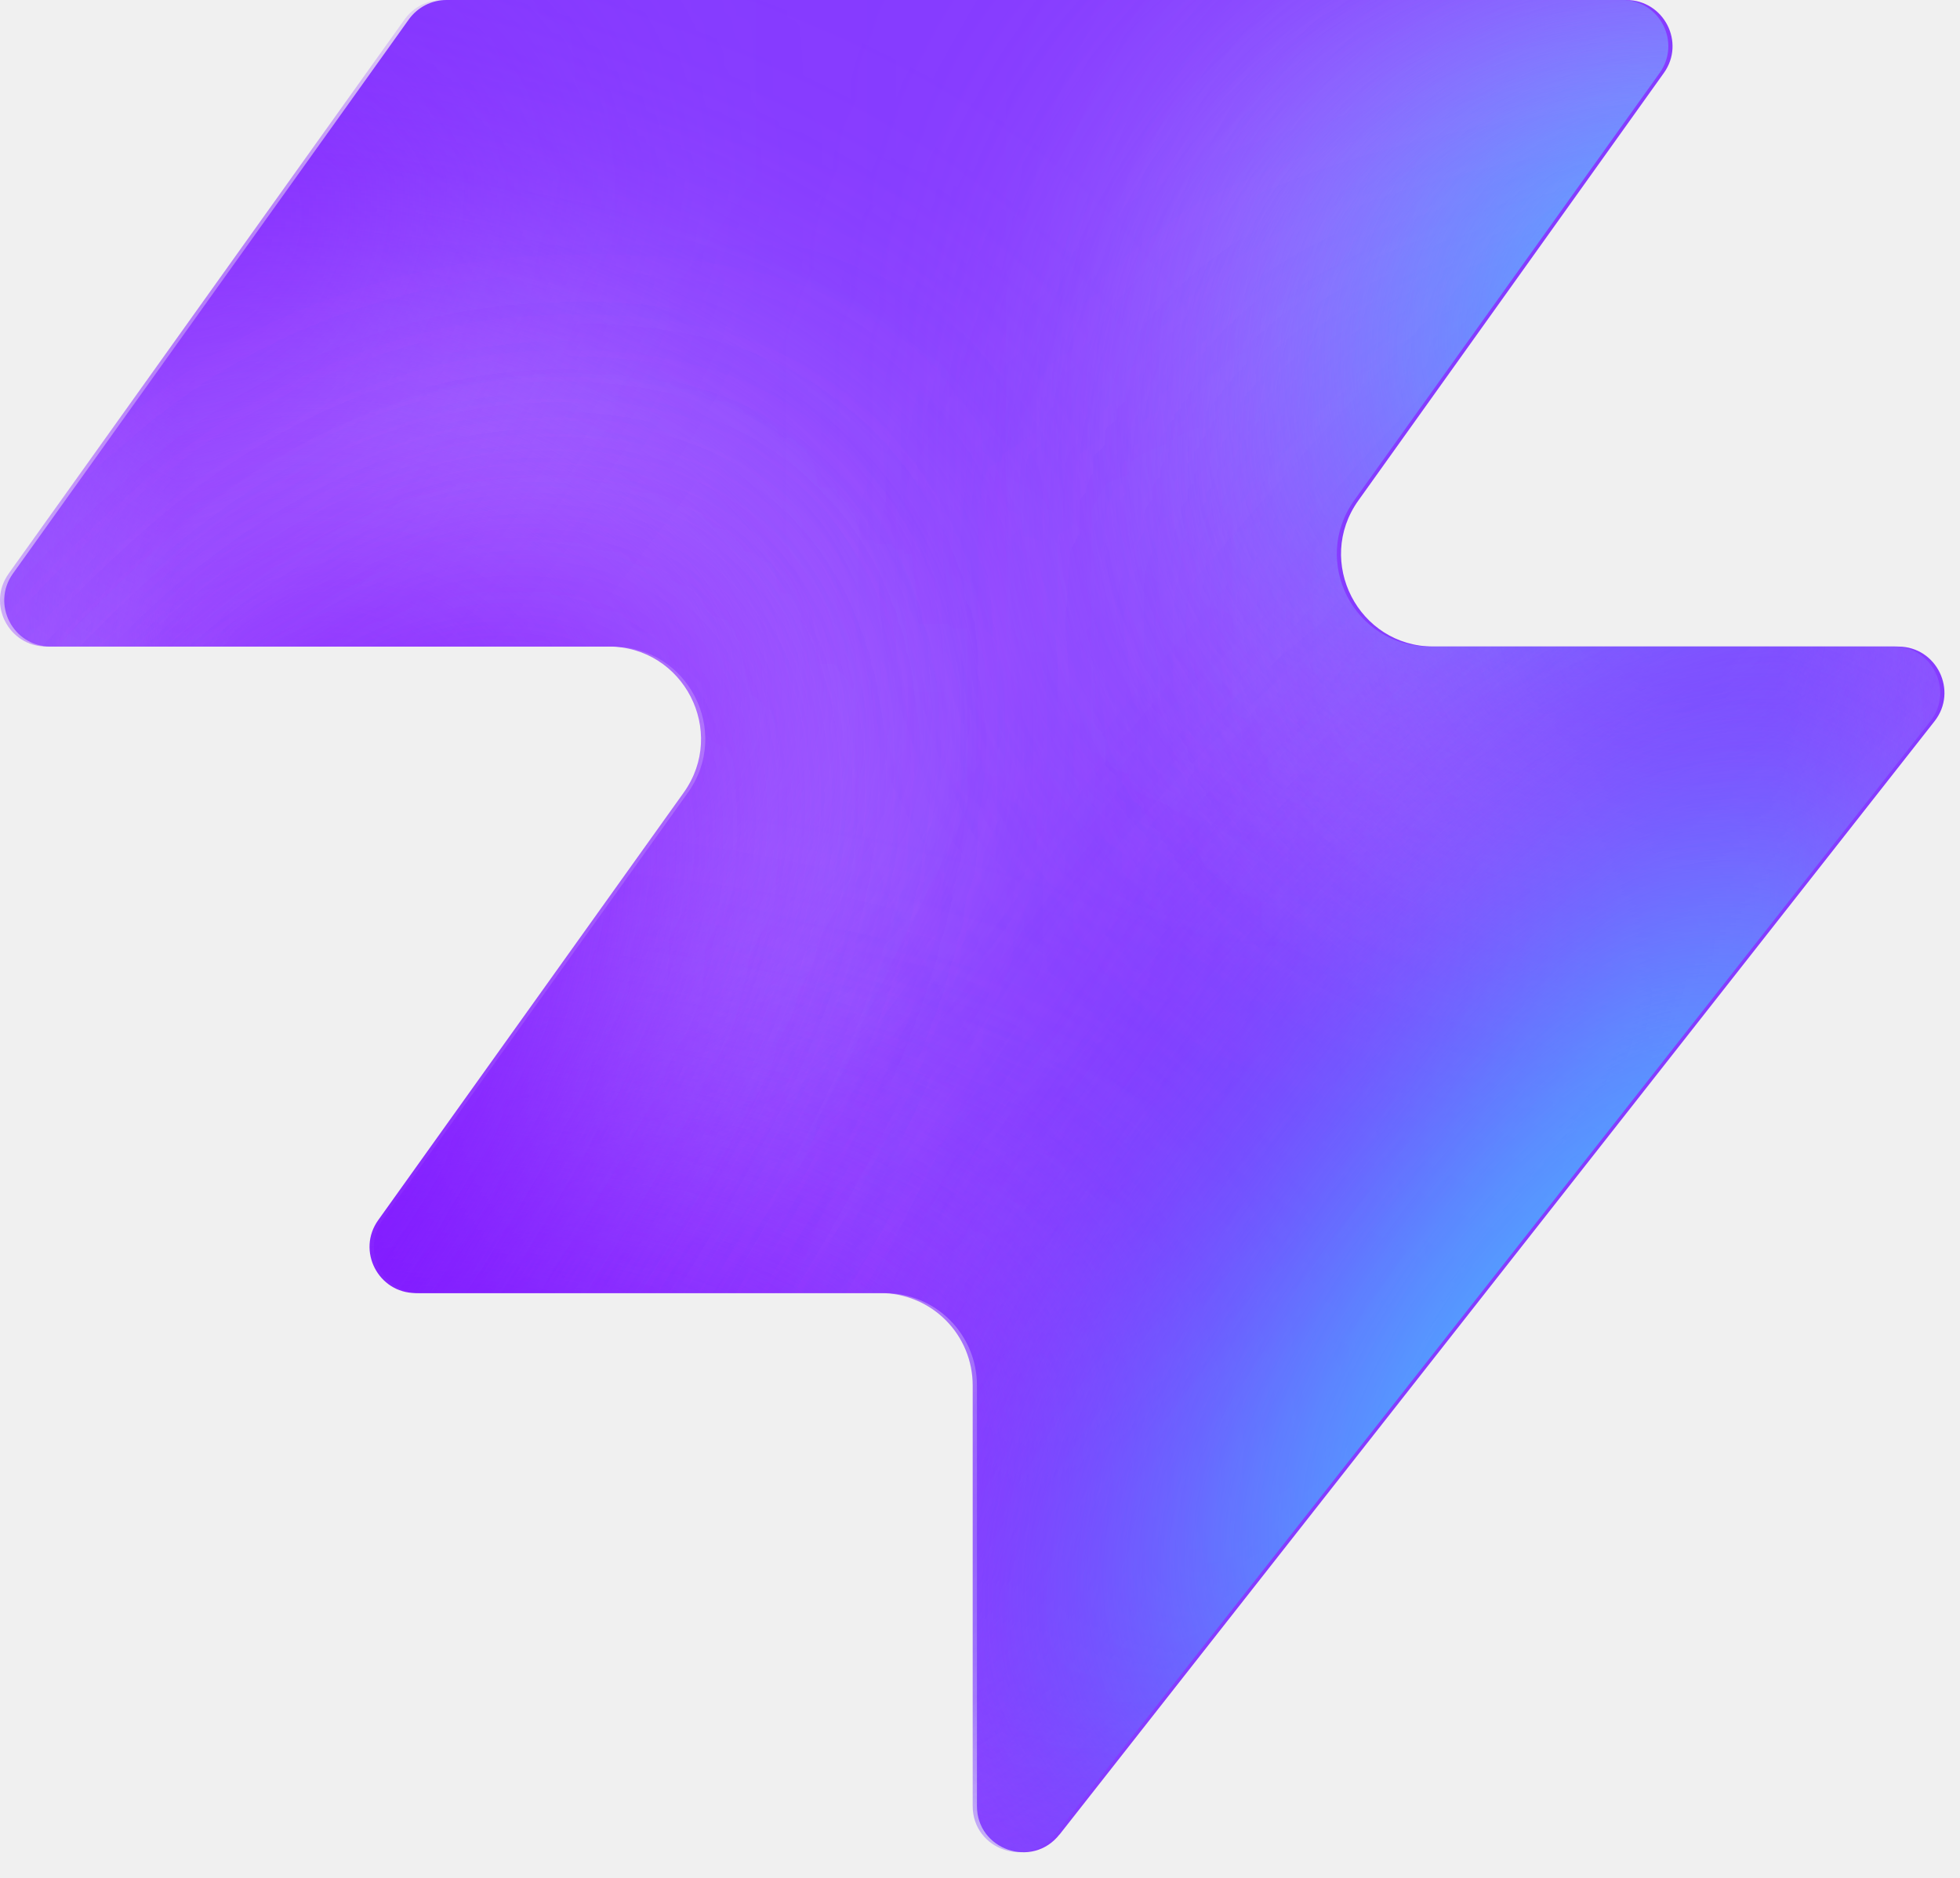
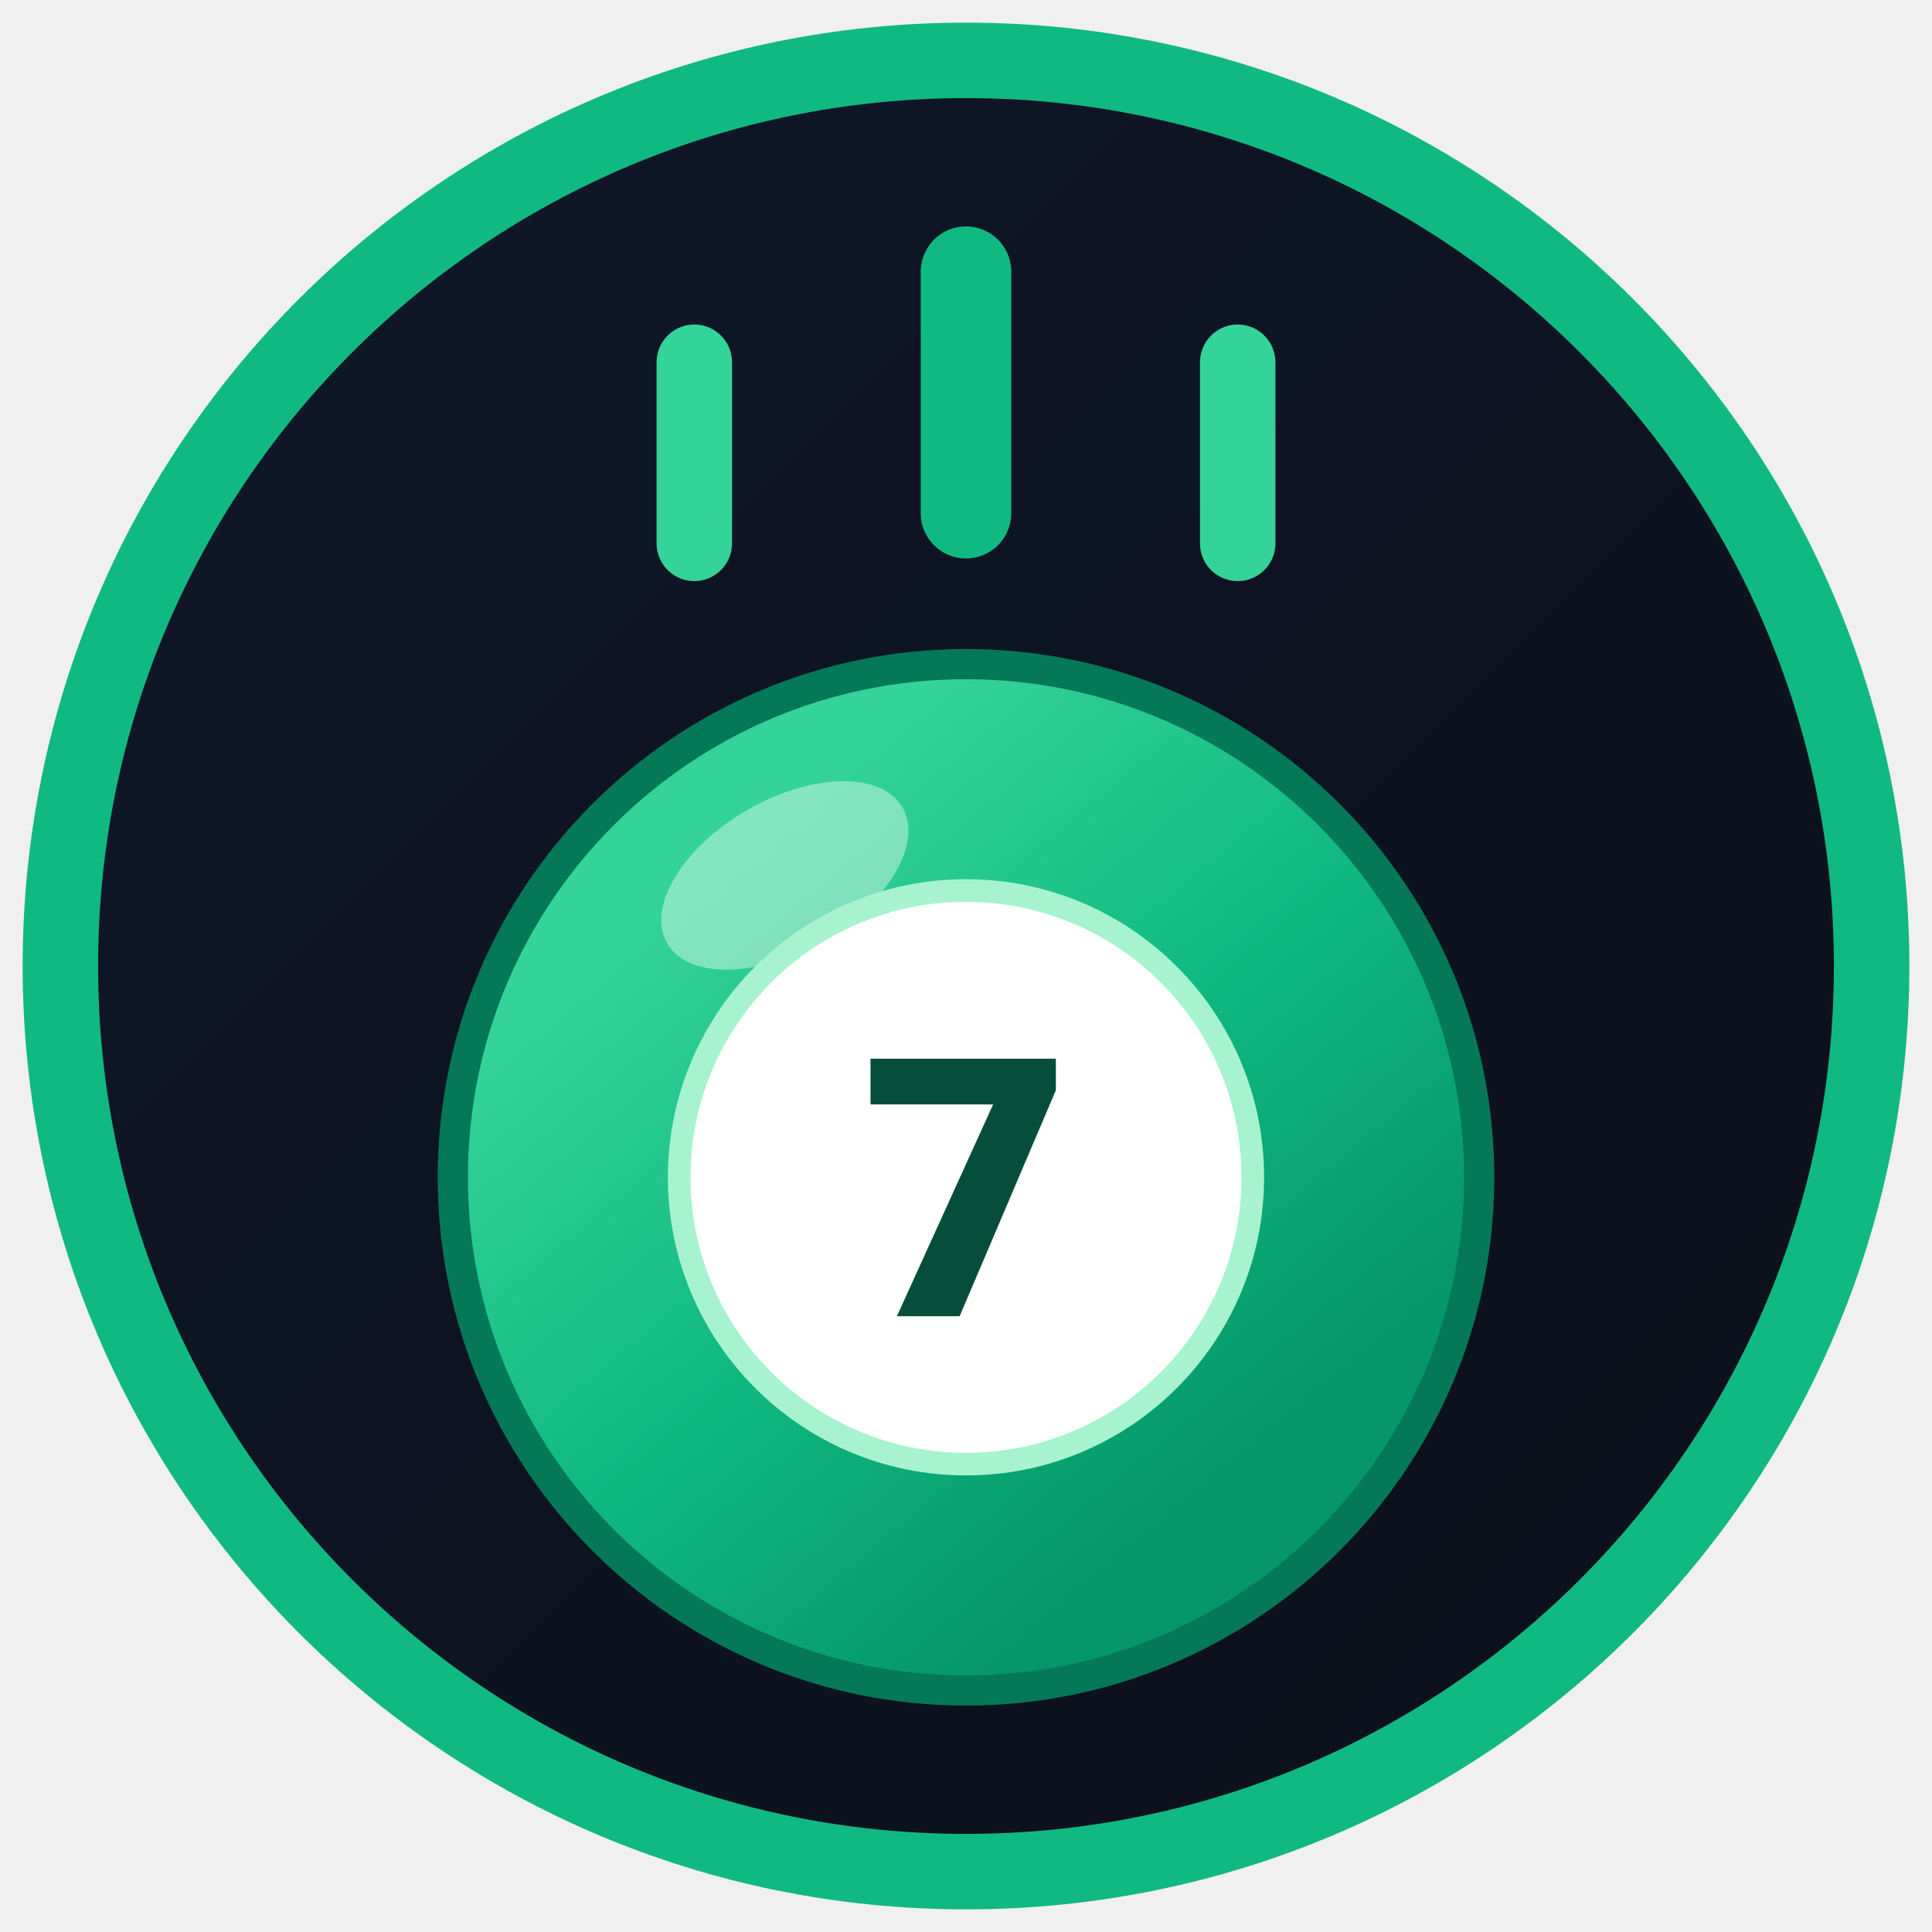
- <svg xmlns="http://www.w3.org/2000/svg" width="48" height="46" fill="none" viewBox="0 0 48 46">
-   <path fill="#863bff" d="M25.946 44.938c-.664.845-2.021.375-2.021-.698V33.937a2.26 2.26 0 0 0-2.262-2.262H10.287c-.92 0-1.456-1.04-.92-1.788l7.48-10.471c1.07-1.497 0-3.578-1.842-3.578H1.237c-.92 0-1.456-1.04-.92-1.788L10.013.474c.214-.297.556-.474.92-.474h28.894c.92 0 1.456 1.04.92 1.788l-7.48 10.471c-1.07 1.498 0 3.579 1.842 3.579h11.377c.943 0 1.473 1.088.89 1.83L25.947 44.94z" style="fill:#863bff;fill:color(display-p3 .525 .23 1);fill-opacity:1" />
-   <mask id="a" width="48" height="46" x="0" y="0" maskUnits="userSpaceOnUse" style="mask-type:alpha">
-     <path fill="#000" d="M25.842 44.938c-.664.844-2.021.375-2.021-.698V33.937a2.26 2.26 0 0 0-2.262-2.262H10.183c-.92 0-1.456-1.04-.92-1.788l7.48-10.471c1.07-1.498 0-3.579-1.842-3.579H1.133c-.92 0-1.456-1.04-.92-1.787L9.91.473c.214-.297.556-.474.92-.474h28.894c.92 0 1.456 1.04.92 1.788l-7.48 10.471c-1.07 1.498 0 3.578 1.842 3.578h11.377c.943 0 1.473 1.088.89 1.832L25.843 44.94z" style="fill:#000;fill-opacity:1" />
-   </mask>
-   <g mask="url(#a)">
-     <g filter="url(#b)">
-       <ellipse cx="5.508" cy="14.704" fill="#ede6ff" rx="5.508" ry="14.704" style="fill:#ede6ff;fill:color(display-p3 .927 .903 1);fill-opacity:1" transform="matrix(.00324 1 1 -.00324 -4.47 31.516)" />
-     </g>
-     <g filter="url(#c)">
-       <ellipse cx="10.399" cy="29.851" fill="#ede6ff" rx="10.399" ry="29.851" style="fill:#ede6ff;fill:color(display-p3 .927 .903 1);fill-opacity:1" transform="matrix(.00324 1 1 -.00324 -39.328 7.883)" />
-     </g>
-     <g filter="url(#d)">
-       <ellipse cx="5.508" cy="30.487" fill="#7e14ff" rx="5.508" ry="30.487" style="fill:#7e14ff;fill:color(display-p3 .492 .077 1);fill-opacity:1" transform="rotate(89.814 -25.913 -14.639)scale(1 -1)" />
-     </g>
-     <g filter="url(#e)">
-       <ellipse cx="5.508" cy="30.599" fill="#7e14ff" rx="5.508" ry="30.599" style="fill:#7e14ff;fill:color(display-p3 .492 .077 1);fill-opacity:1" transform="rotate(89.814 -32.644 -3.334)scale(1 -1)" />
-     </g>
-     <g filter="url(#f)">
-       <ellipse cx="5.508" cy="30.599" fill="#7e14ff" rx="5.508" ry="30.599" style="fill:#7e14ff;fill:color(display-p3 .492 .077 1);fill-opacity:1" transform="matrix(.00324 1 1 -.00324 -34.34 30.47)" />
-     </g>
-     <g filter="url(#g)">
-       <ellipse cx="14.072" cy="22.078" fill="#ede6ff" rx="14.072" ry="22.078" style="fill:#ede6ff;fill:color(display-p3 .927 .903 1);fill-opacity:1" transform="rotate(93.35 24.506 48.493)scale(-1 1)" />
-     </g>
-     <g filter="url(#h)">
-       <ellipse cx="3.47" cy="21.501" fill="#7e14ff" rx="3.47" ry="21.501" style="fill:#7e14ff;fill:color(display-p3 .492 .077 1);fill-opacity:1" transform="rotate(89.009 28.708 47.59)scale(-1 1)" />
-     </g>
-     <g filter="url(#i)">
-       <ellipse cx="3.47" cy="21.501" fill="#7e14ff" rx="3.47" ry="21.501" style="fill:#7e14ff;fill:color(display-p3 .492 .077 1);fill-opacity:1" transform="rotate(89.009 28.708 47.59)scale(-1 1)" />
-     </g>
-     <g filter="url(#j)">
-       <ellipse cx=".387" cy="8.972" fill="#7e14ff" rx="4.407" ry="29.108" style="fill:#7e14ff;fill:color(display-p3 .492 .077 1);fill-opacity:1" transform="rotate(39.51 .387 8.972)" />
-     </g>
-     <g filter="url(#k)">
-       <ellipse cx="47.523" cy="-6.092" fill="#7e14ff" rx="4.407" ry="29.108" style="fill:#7e14ff;fill:color(display-p3 .492 .077 1);fill-opacity:1" transform="rotate(37.892 47.523 -6.092)" />
-     </g>
-     <g filter="url(#l)">
-       <ellipse cx="41.412" cy="6.333" fill="#47bfff" rx="5.971" ry="9.665" style="fill:#47bfff;fill:color(display-p3 .28 .748 1);fill-opacity:1" transform="rotate(37.892 41.412 6.333)" />
-     </g>
-     <g filter="url(#m)">
-       <ellipse cx="-1.879" cy="38.332" fill="#7e14ff" rx="4.407" ry="29.108" style="fill:#7e14ff;fill:color(display-p3 .492 .077 1);fill-opacity:1" transform="rotate(37.892 -1.88 38.332)" />
-     </g>
-     <g filter="url(#n)">
-       <ellipse cx="-1.879" cy="38.332" fill="#7e14ff" rx="4.407" ry="29.108" style="fill:#7e14ff;fill:color(display-p3 .492 .077 1);fill-opacity:1" transform="rotate(37.892 -1.88 38.332)" />
-     </g>
-     <g filter="url(#o)">
-       <ellipse cx="35.651" cy="29.907" fill="#7e14ff" rx="4.407" ry="29.108" style="fill:#7e14ff;fill:color(display-p3 .492 .077 1);fill-opacity:1" transform="rotate(37.892 35.651 29.907)" />
-     </g>
-     <g filter="url(#p)">
-       <ellipse cx="38.418" cy="32.4" fill="#47bfff" rx="5.971" ry="15.297" style="fill:#47bfff;fill:color(display-p3 .28 .748 1);fill-opacity:1" transform="rotate(37.892 38.418 32.4)" />
-     </g>
-   </g>
+ <svg xmlns="http://www.w3.org/2000/svg" viewBox="0 0 64 64" width="64" height="64">
  <defs>
-     <filter id="b" width="60.045" height="41.654" x="-19.77" y="16.149" color-interpolation-filters="sRGB" filterUnits="userSpaceOnUse">
-       <feFlood flood-opacity="0" result="BackgroundImageFix" />
-       <feBlend in="SourceGraphic" in2="BackgroundImageFix" result="shape" />
-       <feGaussianBlur result="effect1_foregroundBlur_2002_17158" stdDeviation="7.659" />
-     </filter>
-     <filter id="c" width="90.34" height="51.437" x="-54.613" y="-7.533" color-interpolation-filters="sRGB" filterUnits="userSpaceOnUse">
-       <feFlood flood-opacity="0" result="BackgroundImageFix" />
-       <feBlend in="SourceGraphic" in2="BackgroundImageFix" result="shape" />
-       <feGaussianBlur result="effect1_foregroundBlur_2002_17158" stdDeviation="7.659" />
-     </filter>
-     <filter id="d" width="79.355" height="29.4" x="-49.64" y="2.03" color-interpolation-filters="sRGB" filterUnits="userSpaceOnUse">
-       <feFlood flood-opacity="0" result="BackgroundImageFix" />
-       <feBlend in="SourceGraphic" in2="BackgroundImageFix" result="shape" />
-       <feGaussianBlur result="effect1_foregroundBlur_2002_17158" stdDeviation="4.596" />
-     </filter>
-     <filter id="e" width="79.579" height="29.4" x="-45.045" y="20.029" color-interpolation-filters="sRGB" filterUnits="userSpaceOnUse">
-       <feFlood flood-opacity="0" result="BackgroundImageFix" />
-       <feBlend in="SourceGraphic" in2="BackgroundImageFix" result="shape" />
-       <feGaussianBlur result="effect1_foregroundBlur_2002_17158" stdDeviation="4.596" />
-     </filter>
-     <filter id="f" width="79.579" height="29.4" x="-43.513" y="21.178" color-interpolation-filters="sRGB" filterUnits="userSpaceOnUse">
-       <feFlood flood-opacity="0" result="BackgroundImageFix" />
-       <feBlend in="SourceGraphic" in2="BackgroundImageFix" result="shape" />
-       <feGaussianBlur result="effect1_foregroundBlur_2002_17158" stdDeviation="4.596" />
-     </filter>
-     <filter id="g" width="74.749" height="58.852" x="15.756" y="-17.901" color-interpolation-filters="sRGB" filterUnits="userSpaceOnUse">
-       <feFlood flood-opacity="0" result="BackgroundImageFix" />
-       <feBlend in="SourceGraphic" in2="BackgroundImageFix" result="shape" />
-       <feGaussianBlur result="effect1_foregroundBlur_2002_17158" stdDeviation="7.659" />
-     </filter>
-     <filter id="h" width="61.377" height="25.362" x="23.548" y="2.284" color-interpolation-filters="sRGB" filterUnits="userSpaceOnUse">
-       <feFlood flood-opacity="0" result="BackgroundImageFix" />
-       <feBlend in="SourceGraphic" in2="BackgroundImageFix" result="shape" />
-       <feGaussianBlur result="effect1_foregroundBlur_2002_17158" stdDeviation="4.596" />
-     </filter>
-     <filter id="i" width="61.377" height="25.362" x="23.548" y="2.284" color-interpolation-filters="sRGB" filterUnits="userSpaceOnUse">
-       <feFlood flood-opacity="0" result="BackgroundImageFix" />
-       <feBlend in="SourceGraphic" in2="BackgroundImageFix" result="shape" />
-       <feGaussianBlur result="effect1_foregroundBlur_2002_17158" stdDeviation="4.596" />
-     </filter>
-     <filter id="j" width="56.045" height="63.649" x="-27.636" y="-22.853" color-interpolation-filters="sRGB" filterUnits="userSpaceOnUse">
-       <feFlood flood-opacity="0" result="BackgroundImageFix" />
-       <feBlend in="SourceGraphic" in2="BackgroundImageFix" result="shape" />
-       <feGaussianBlur result="effect1_foregroundBlur_2002_17158" stdDeviation="4.596" />
-     </filter>
-     <filter id="k" width="54.814" height="64.646" x="20.116" y="-38.415" color-interpolation-filters="sRGB" filterUnits="userSpaceOnUse">
-       <feFlood flood-opacity="0" result="BackgroundImageFix" />
-       <feBlend in="SourceGraphic" in2="BackgroundImageFix" result="shape" />
-       <feGaussianBlur result="effect1_foregroundBlur_2002_17158" stdDeviation="4.596" />
-     </filter>
-     <filter id="l" width="33.541" height="35.313" x="24.641" y="-11.323" color-interpolation-filters="sRGB" filterUnits="userSpaceOnUse">
-       <feFlood flood-opacity="0" result="BackgroundImageFix" />
-       <feBlend in="SourceGraphic" in2="BackgroundImageFix" result="shape" />
-       <feGaussianBlur result="effect1_foregroundBlur_2002_17158" stdDeviation="4.596" />
-     </filter>
-     <filter id="m" width="54.814" height="64.646" x="-29.286" y="6.009" color-interpolation-filters="sRGB" filterUnits="userSpaceOnUse">
-       <feFlood flood-opacity="0" result="BackgroundImageFix" />
-       <feBlend in="SourceGraphic" in2="BackgroundImageFix" result="shape" />
-       <feGaussianBlur result="effect1_foregroundBlur_2002_17158" stdDeviation="4.596" />
-     </filter>
-     <filter id="n" width="54.814" height="64.646" x="-29.286" y="6.009" color-interpolation-filters="sRGB" filterUnits="userSpaceOnUse">
-       <feFlood flood-opacity="0" result="BackgroundImageFix" />
-       <feBlend in="SourceGraphic" in2="BackgroundImageFix" result="shape" />
-       <feGaussianBlur result="effect1_foregroundBlur_2002_17158" stdDeviation="4.596" />
-     </filter>
-     <filter id="o" width="54.814" height="64.646" x="8.244" y="-2.416" color-interpolation-filters="sRGB" filterUnits="userSpaceOnUse">
-       <feFlood flood-opacity="0" result="BackgroundImageFix" />
-       <feBlend in="SourceGraphic" in2="BackgroundImageFix" result="shape" />
-       <feGaussianBlur result="effect1_foregroundBlur_2002_17158" stdDeviation="4.596" />
-     </filter>
-     <filter id="p" width="39.409" height="43.623" x="18.713" y="10.588" color-interpolation-filters="sRGB" filterUnits="userSpaceOnUse">
-       <feFlood flood-opacity="0" result="BackgroundImageFix" />
-       <feBlend in="SourceGraphic" in2="BackgroundImageFix" result="shape" />
-       <feGaussianBlur result="effect1_foregroundBlur_2002_17158" stdDeviation="4.596" />
-     </filter>
+     <linearGradient id="bgGrad" x1="0%" y1="0%" x2="100%" y2="100%">
+       <stop offset="0%" stop-color="#0F172A" />
+       <stop offset="100%" stop-color="#0B0F19" />
+     </linearGradient>
+     <linearGradient id="ballGrad" x1="25%" y1="20%" x2="75%" y2="80%">
+       <stop offset="0%" stop-color="#34D399" />
+       <stop offset="50%" stop-color="#10B981" />
+       <stop offset="100%" stop-color="#059669" />
+     </linearGradient>
  </defs>
+   <circle cx="32" cy="32" r="30" fill="url(#bgGrad)" stroke="#10B981" stroke-width="2.5" />
+   <line x1="23" y1="12" x2="23" y2="18" stroke="#34D399" stroke-width="2.5" stroke-linecap="round" />
+   <line x1="32" y1="9" x2="32" y2="17" stroke="#10B981" stroke-width="3" stroke-linecap="round" />
+   <line x1="41" y1="12" x2="41" y2="18" stroke="#34D399" stroke-width="2.5" stroke-linecap="round" />
+   <circle cx="32" cy="39" r="17" fill="url(#ballGrad)" stroke="#047857" stroke-width="1" />
+   <ellipse cx="26" cy="29" rx="4.5" ry="2.5" fill="#FFFFFF" opacity="0.4" transform="rotate(-30 26 29)" />
+   <circle cx="32" cy="39" r="9.5" fill="#FFFFFF" stroke="#A7F3D0" stroke-width="0.75" />
+   <text x="32" y="39.5" font-family="system-ui, -apple-system, BlinkMacSystemFont, 'Segoe UI', Roboto, sans-serif" font-weight="900" font-size="12" fill="#064E3B" text-anchor="middle" dominant-baseline="central">7</text>
</svg>
